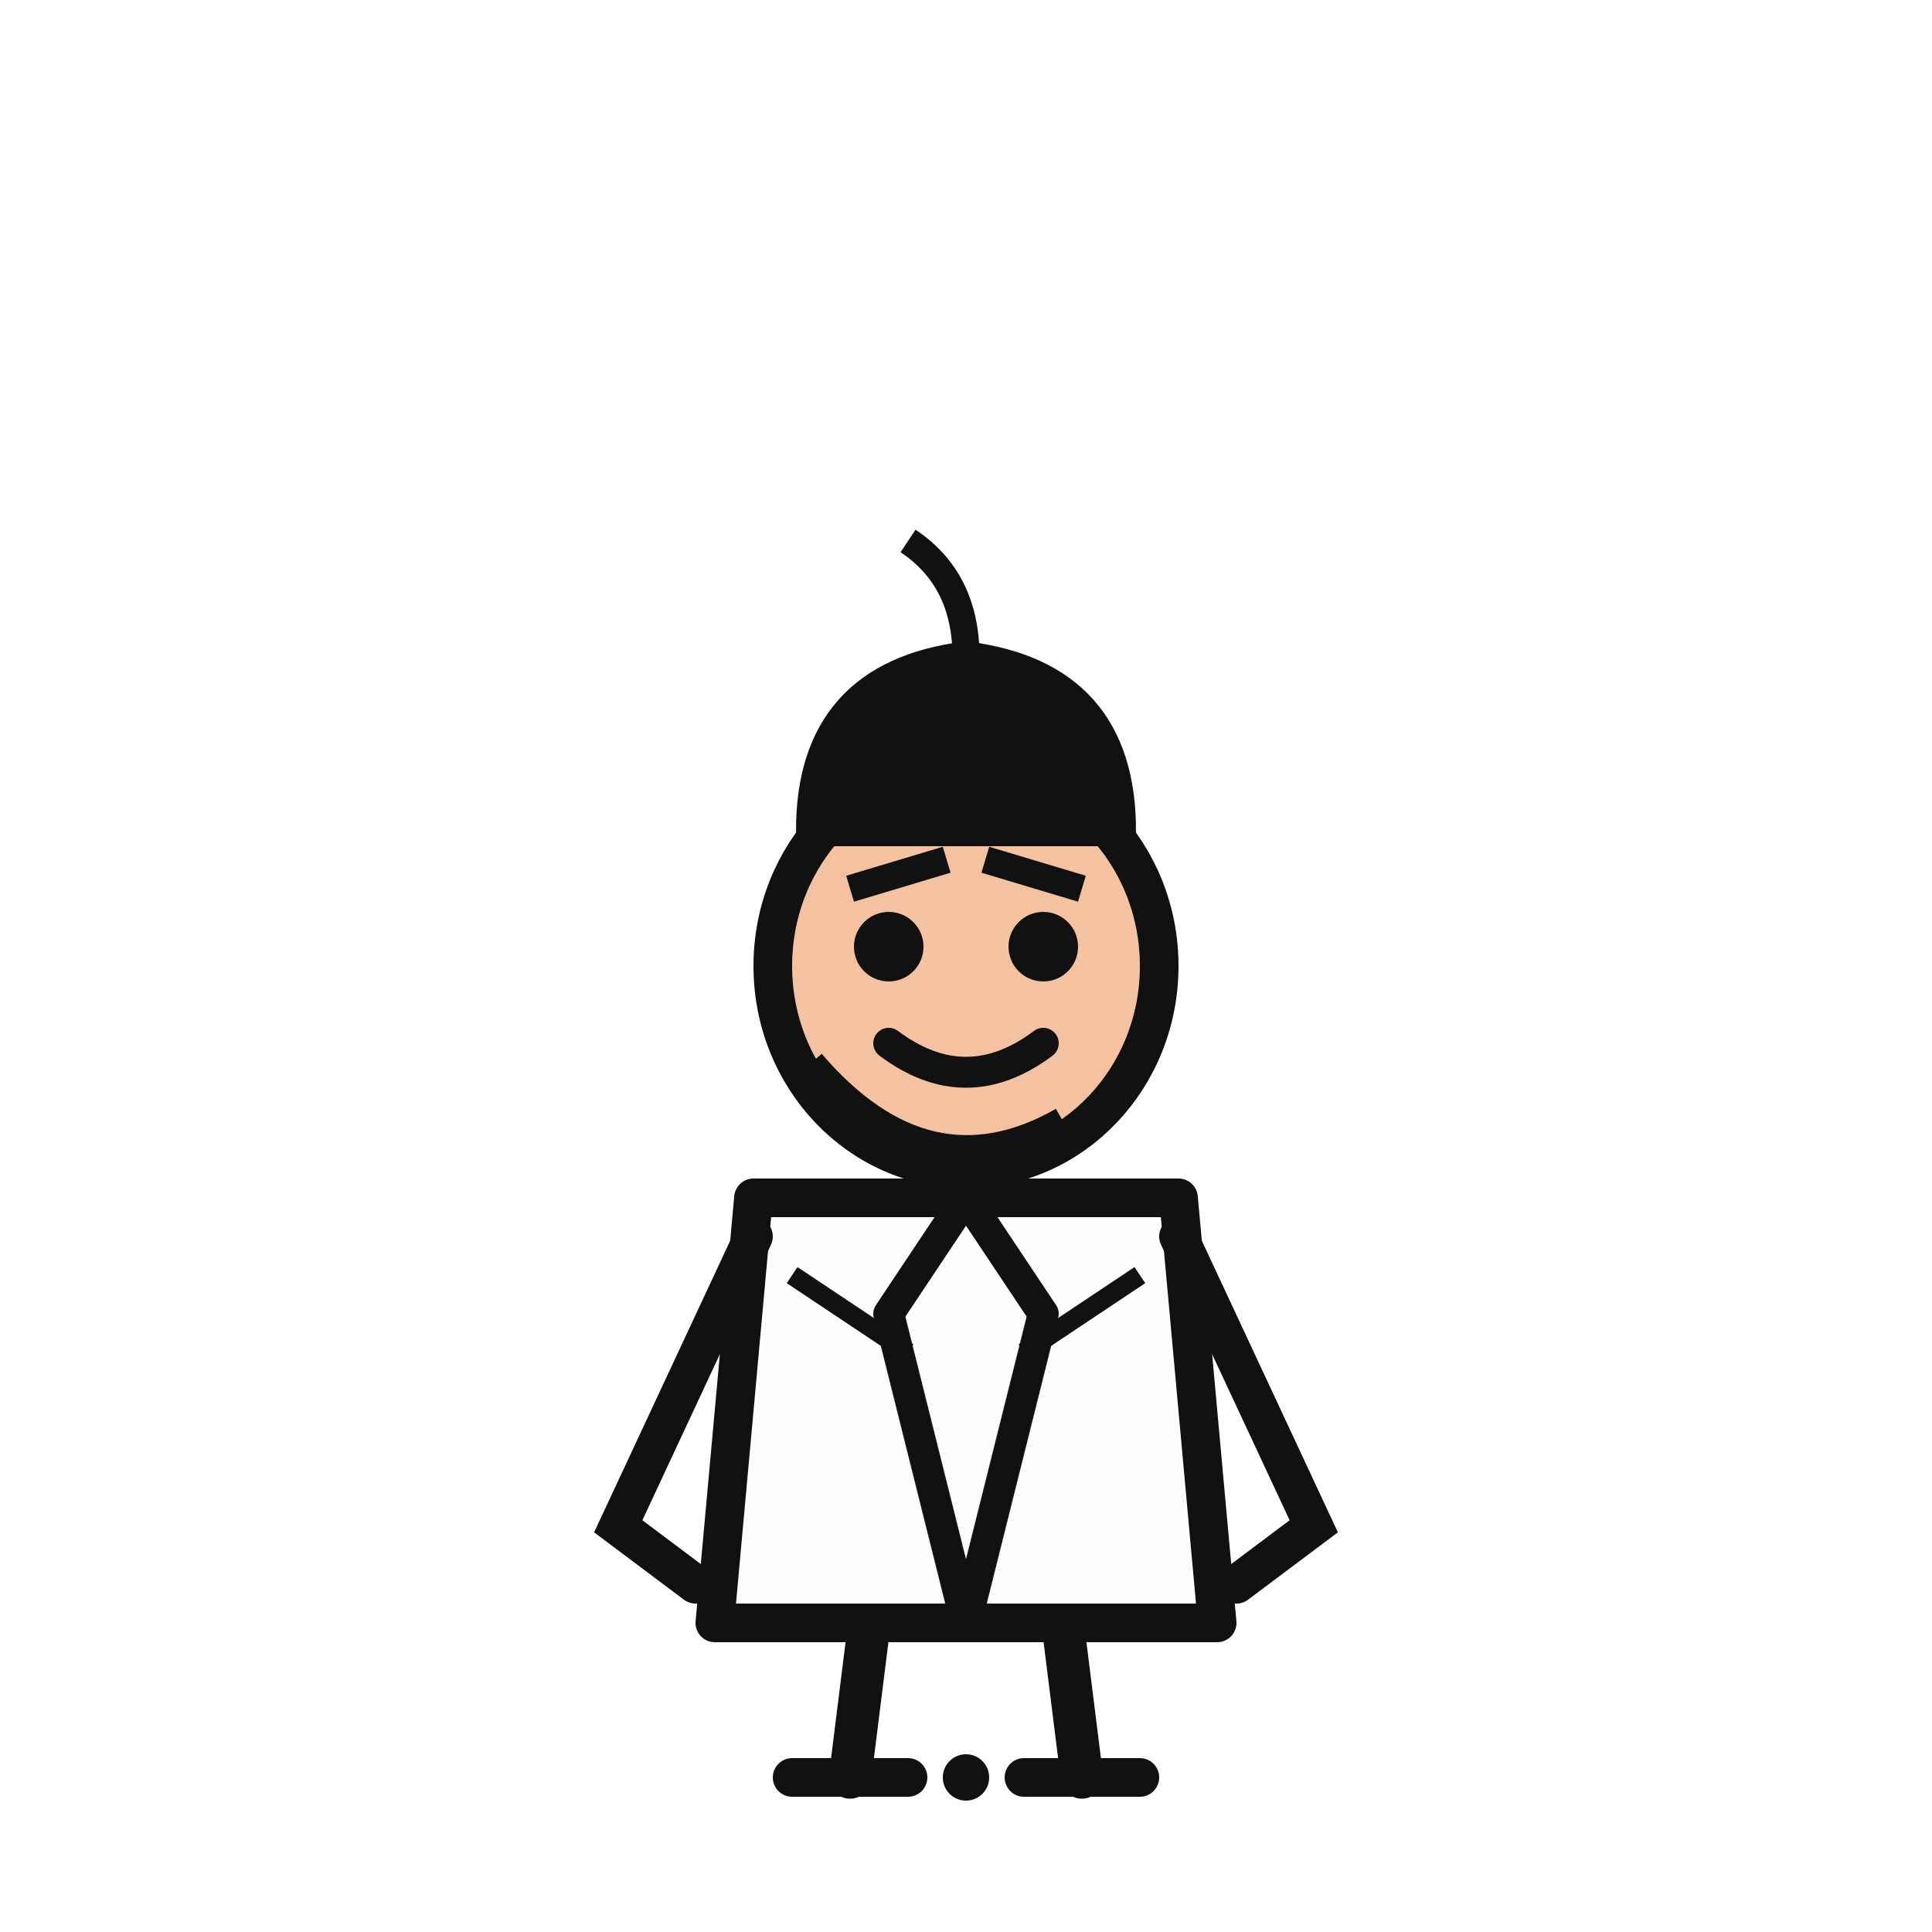
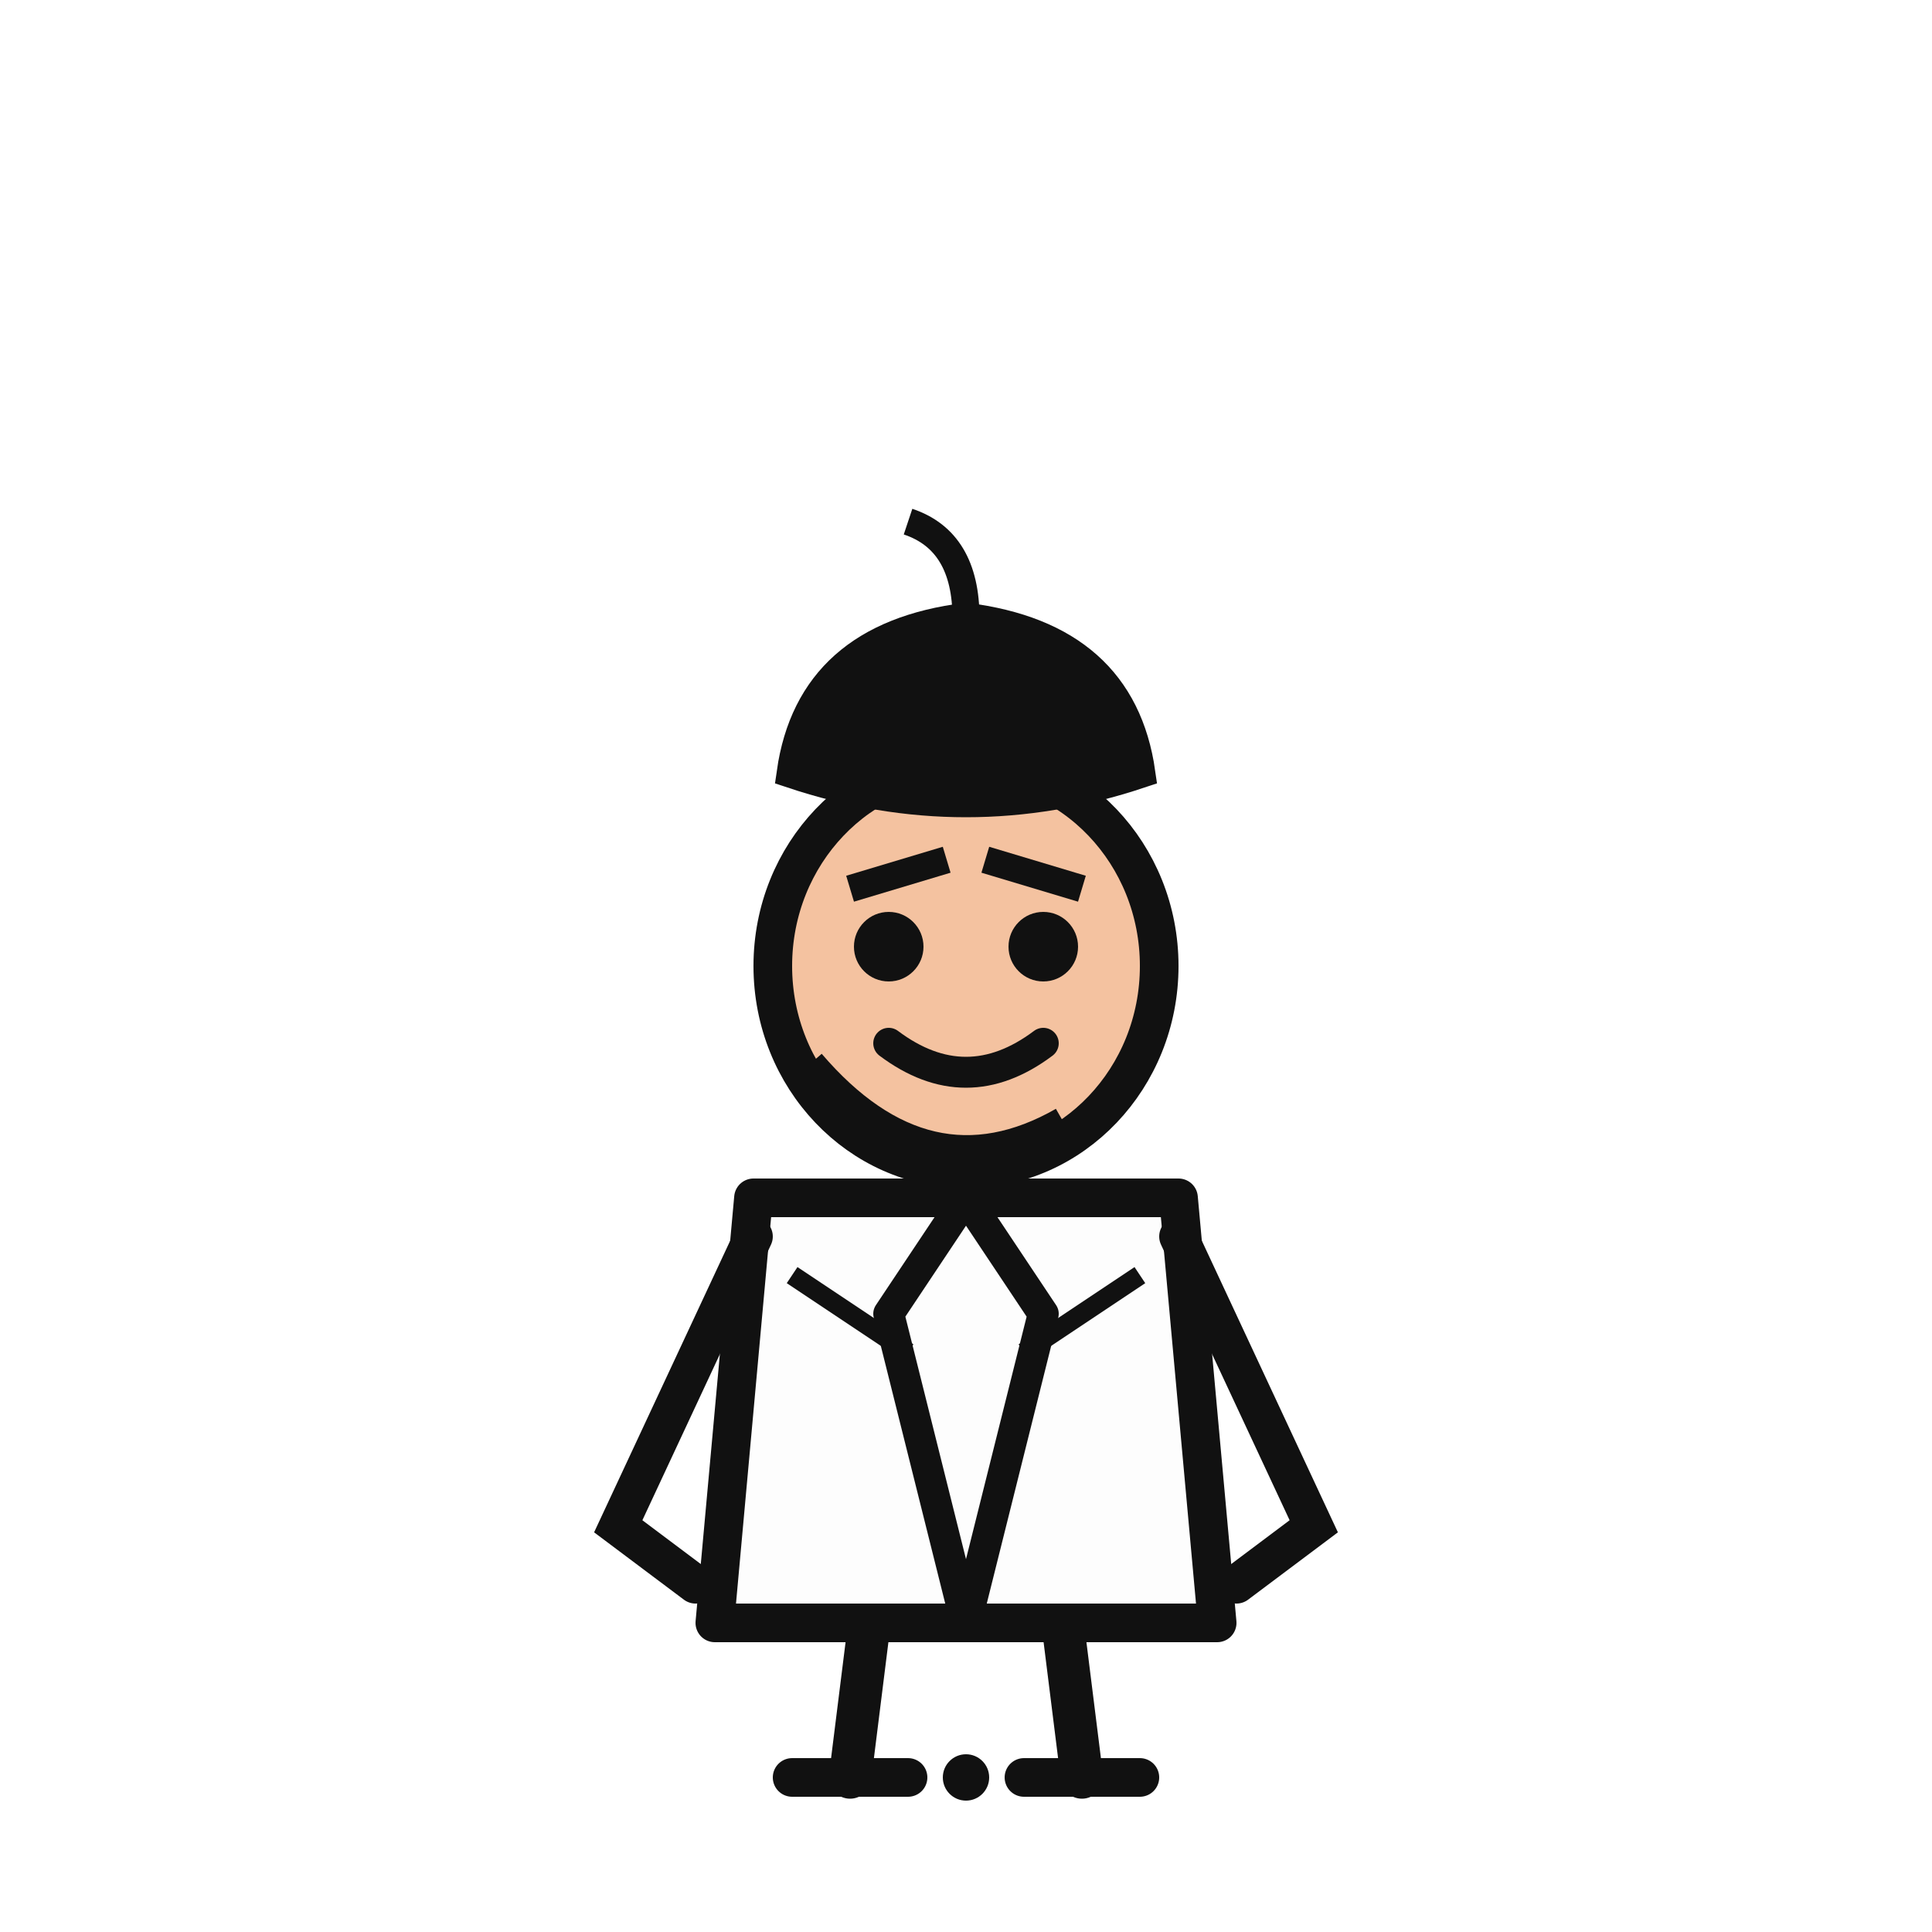
<svg xmlns="http://www.w3.org/2000/svg" viewBox="0 0 100 100" width="100" height="100">
  <path d="M 45 84 L 44 92" fill="none" stroke="#111" stroke-width="2.2" stroke-linecap="round" />
  <path d="M 55 84 L 56 92" fill="none" stroke="#111" stroke-width="2.2" stroke-linecap="round" />
  <path d="M 41 92 L 47 92" fill="none" stroke="#111" stroke-width="2" stroke-linecap="round" />
  <path d="M 53 92 L 59 92" fill="none" stroke="#111" stroke-width="2" stroke-linecap="round" />
  <path d="M 39 62 L 37 84 L 63 84 L 61 62 Z" fill="#fdfdfd" stroke="#111" stroke-width="2" stroke-linejoin="round" />
  <path d="M 50 62 L 46 68 L 50 84 L 54 68 Z" fill="#fdfdfd" stroke="#111" stroke-width="1.6" stroke-linejoin="round" />
  <line x1="41" y1="66" x2="47" y2="70" stroke="#111" stroke-width="1" />
  <line x1="59" y1="66" x2="53" y2="70" stroke="#111" stroke-width="1" />
  <path d="M 39 64 L 32 79 L 36 82" fill="none" stroke="#111" stroke-width="2" stroke-linecap="round" />
  <path d="M 61 64 L 68 79 L 64 82" fill="none" stroke="#111" stroke-width="2" stroke-linecap="round" />
  <line x1="50" y1="62" x2="50" y2="58" stroke="#111" stroke-width="2" />
  <ellipse cx="50" cy="50" rx="10" ry="10.5" fill="#f4c2a0" stroke="#111" stroke-width="2" />
-   <path d="M 42 43 Q 42 35 50 34 Q 58 35 58 43 L 42 43 Z" fill="#111" stroke="#111" stroke-width="1.6" />
-   <path d="M 50 34 Q 50 30 47 28" fill="none" stroke="#111" stroke-width="1.4" />
+   <path d="M 41 40 Q 42 33 50 32 Q 58 33 59 40 Q 50 43 41 40 Z" fill="#111" stroke="#111" stroke-width="1.6" />
+   <path d="M 50 32 Q 50 28 47 27" fill="none" stroke="#111" stroke-width="1.4" />
  <line x1="44" y1="46" x2="49" y2="44.5" stroke="#111" stroke-width="1.4" />
  <line x1="51" y1="44.5" x2="56" y2="46" stroke="#111" stroke-width="1.4" />
  <circle cx="46" cy="49" r="1.8" fill="#111" />
  <circle cx="54" cy="49" r="1.8" fill="#111" />
  <path d="M 46 54 Q 50 57 54 54" fill="none" stroke="#111" stroke-width="1.6" stroke-linecap="round" />
  <path d="M 42 55 Q 48 62 55 58" fill="none" stroke="#111" stroke-width="1.4" />
  <g id="anchor-feet" data-x="50" data-y="92" transform="translate(50 92)">
    <circle cx="0" cy="0" r="1.2" fill="#111" />
  </g>
  <g id="anchor-mouth" data-x="50" data-y="60" transform="translate(50 60)">
    <circle cx="0" cy="0" r="1" fill="#111" />
  </g>
</svg>
